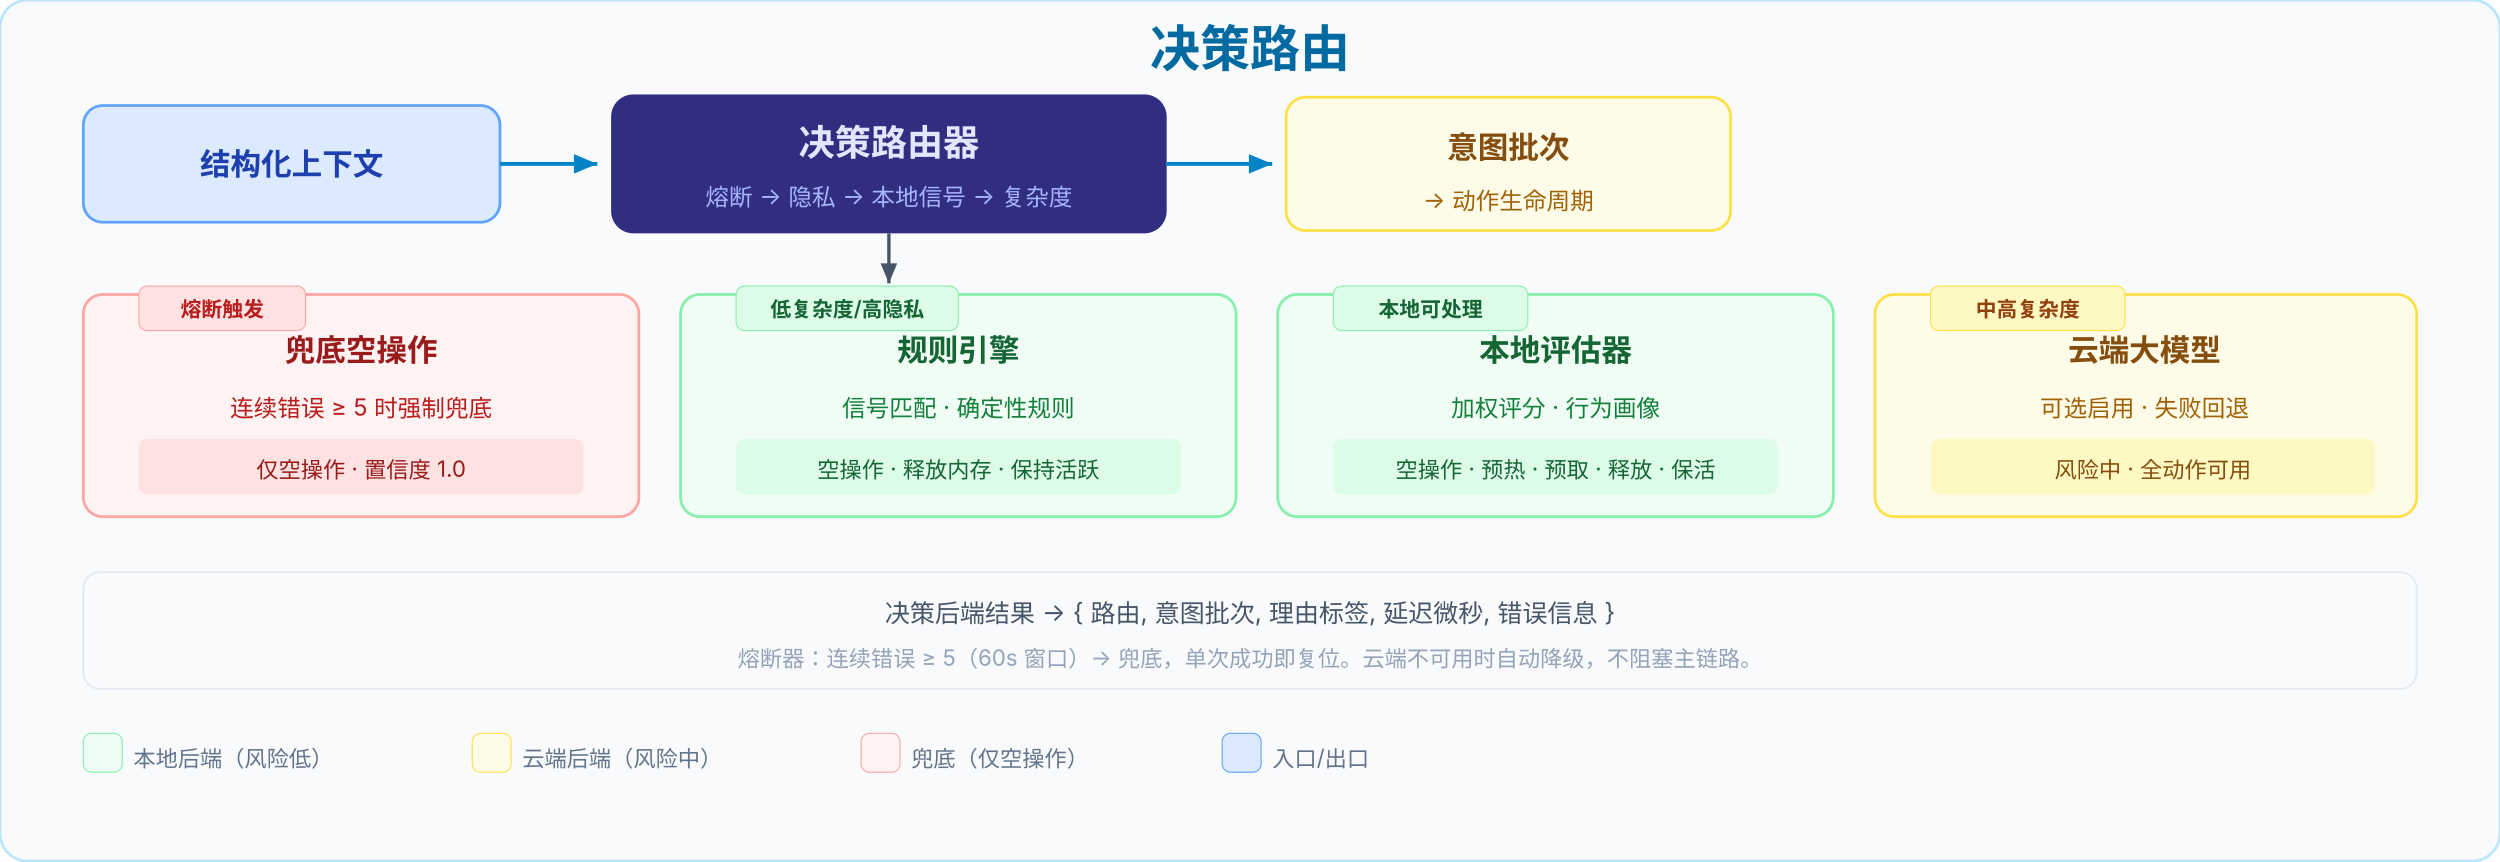
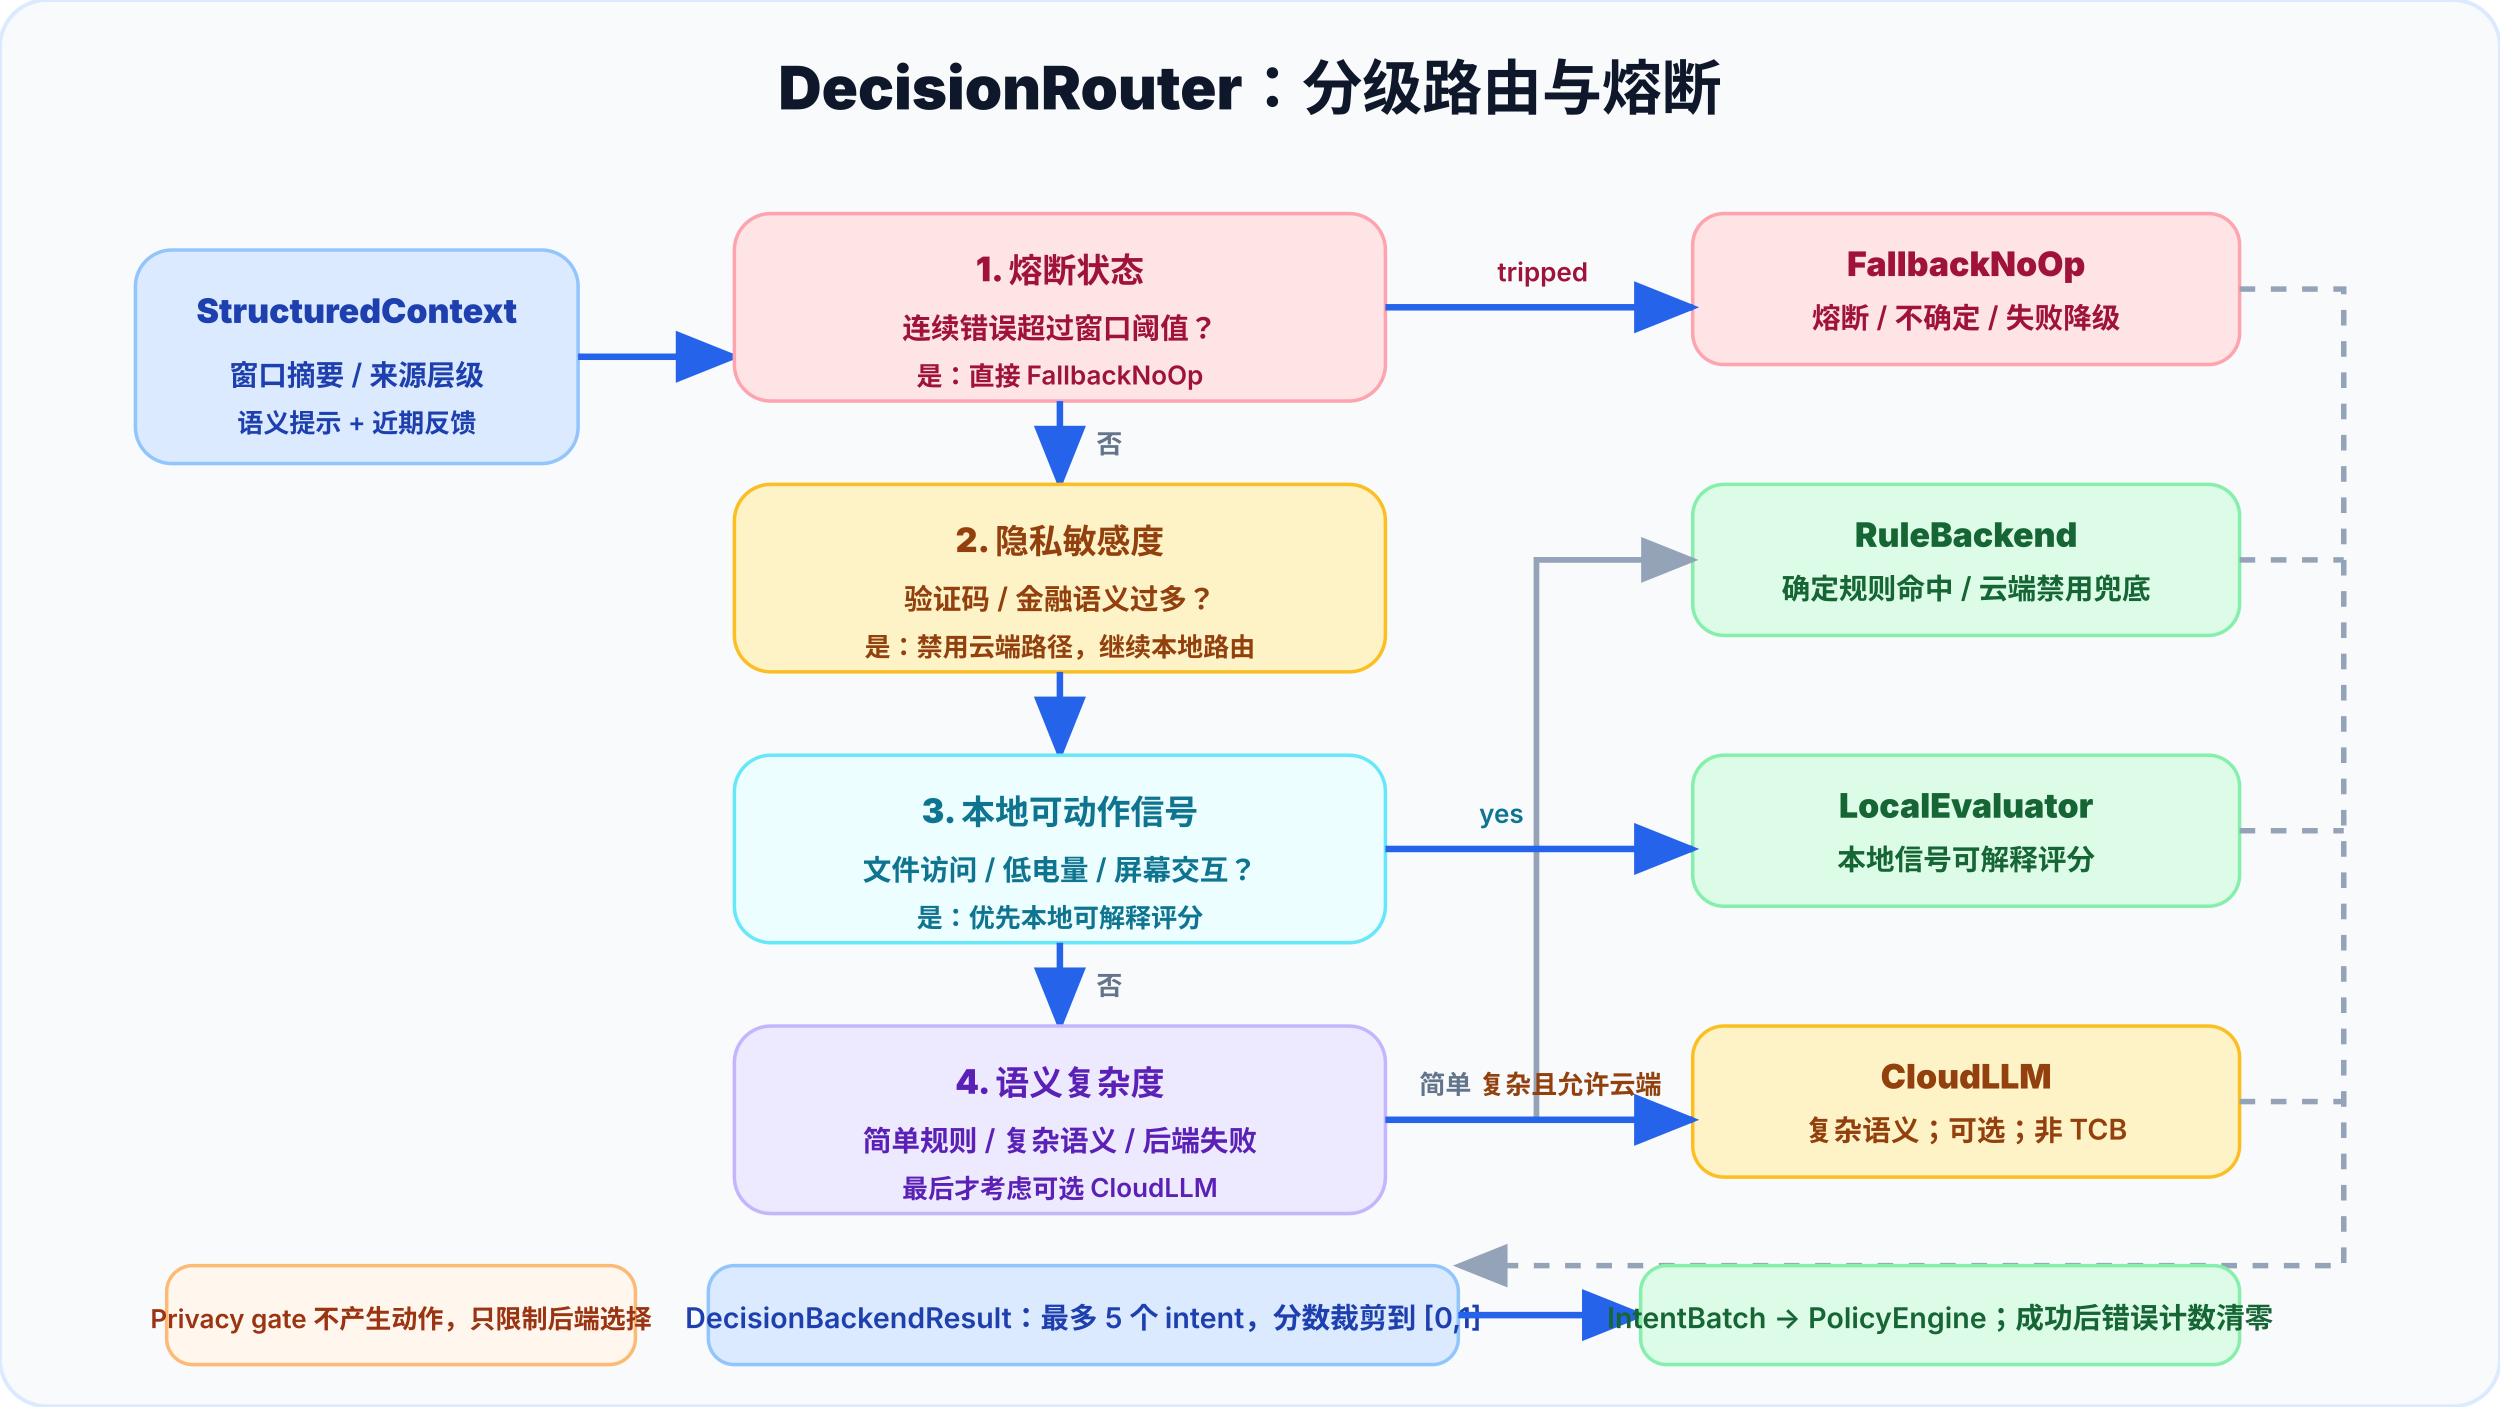
- <svg xmlns="http://www.w3.org/2000/svg" viewBox="0 0 900 310" font-family="system-ui, -apple-system, sans-serif">
+ <svg xmlns="http://www.w3.org/2000/svg" viewBox="0 0 960 540">
  <defs>
-     <marker id="arrow" markerWidth="6" markerHeight="5" refX="6" refY="2.5" orient="auto">
-       <path d="M0,0 L6,2.5 L0,5 Z" fill="#0284c7" />
+     <marker id="arrow" markerWidth="10" markerHeight="8" refX="9" refY="4" orient="auto" markerUnits="strokeWidth">
+       <path d="M0,0 L10,4 L0,8 Z" fill="#2563eb" />
    </marker>
-     <marker id="arrow-down" markerWidth="6" markerHeight="5" refX="6" refY="2.5" orient="auto">
-       <path d="M0,0 L6,2.5 L0,5 Z" fill="#475569" />
+     <marker id="arrow-gray" markerWidth="10" markerHeight="8" refX="9" refY="4" orient="auto" markerUnits="strokeWidth">
+       <path d="M0,0 L10,4 L0,8 Z" fill="#94a3b8" />
    </marker>
+     <style>
+       text { font-family: system-ui, -apple-system, BlinkMacSystemFont, "Segoe UI", sans-serif; }
+       .title { font-size: 23px; font-weight: 850; fill: #0f172a; }
+       .name { font-size: 13px; font-weight: 850; }
+       .desc { font-size: 11px; font-weight: 620; }
+       .tiny { font-size: 10px; font-weight: 620; }
+       .box { stroke-width: 1.35; }
+     </style>
  </defs>
-   <rect width="900" height="310" rx="10" fill="#f8fafc" stroke="#bae6fd" stroke-width="1" />
-   <text x="450" y="24" text-anchor="middle" font-size="18" font-weight="700" fill="#0369a1">决策路由</text>
-   <rect x="30" y="38" width="150" height="42" rx="7" fill="#dbeafe" stroke="#60a5fa" stroke-width="1" />
-   <text x="105" y="63" text-anchor="middle" font-size="11" font-weight="700" fill="#1e40af">结构化上下文</text>
-   <line x1="180" y1="59" x2="215" y2="59" stroke="#0284c7" stroke-width="1.4" marker-end="url(#arrow)" />
-   <rect x="220" y="34" width="200" height="50" rx="8" fill="#312e81" stroke-width="0" />
-   <text x="320" y="56" text-anchor="middle" font-size="13" font-weight="800" fill="#e0e7ff">决策路由器</text>
-   <text x="320" y="74" text-anchor="middle" font-size="8.5" fill="#a5b4fc">熔断 → 隐私 → 本地信号 → 复杂度</text>
-   <line x1="420" y1="59" x2="458" y2="59" stroke="#0284c7" stroke-width="1.4" marker-end="url(#arrow)" />
-   <rect x="463" y="35" width="160" height="48" rx="7" fill="#fefce8" stroke="#fde047" stroke-width="1" />
-   <text x="543" y="57" text-anchor="middle" font-size="11" font-weight="700" fill="#854d0e">意图批次</text>
-   <text x="543" y="75" text-anchor="middle" font-size="8.5" fill="#a16207">→ 动作生命周期</text>
-   <line x1="320" y1="84" x2="320" y2="102" stroke="#475569" stroke-width="1.2" marker-end="url(#arrow-down)" />
-   <rect x="30" y="106" width="200" height="80" rx="7" fill="#fef2f2" stroke="#fca5a5" stroke-width="1" />
-   <rect x="50" y="103" width="60" height="16" rx="3" fill="#fee2e2" stroke="#fca5a5" stroke-width="0.4" />
-   <text x="80" y="114" text-anchor="middle" font-size="7.5" font-weight="600" fill="#b91c1c">熔断触发</text>
-   <text x="130" y="130" text-anchor="middle" font-size="11" font-weight="700" fill="#991b1b">兜底空操作</text>
-   <text x="130" y="150" text-anchor="middle" font-size="8.5" fill="#b91c1c">连续错误 ≥ 5 时强制兜底</text>
-   <rect x="50" y="158" width="160" height="20" rx="3" fill="#fee2e2" />
-   <text x="130" y="172" text-anchor="middle" font-size="8" fill="#991b1b">仅空操作 · 置信度 1.0</text>
-   <rect x="245" y="106" width="200" height="80" rx="7" fill="#f0fdf4" stroke="#86efac" stroke-width="1" />
-   <rect x="265" y="103" width="80" height="16" rx="3" fill="#dcfce7" stroke="#86efac" stroke-width="0.4" />
-   <text x="305" y="114" text-anchor="middle" font-size="7.5" font-weight="600" fill="#166534">低复杂度/高隐私</text>
-   <text x="345" y="130" text-anchor="middle" font-size="11" font-weight="700" fill="#166534">规则引擎</text>
-   <text x="345" y="150" text-anchor="middle" font-size="8.5" fill="#15803d">信号匹配 · 确定性规则</text>
-   <rect x="265" y="158" width="160" height="20" rx="3" fill="#dcfce7" />
-   <text x="345" y="172" text-anchor="middle" font-size="8" fill="#166534">空操作 · 释放内存 · 保持活跃</text>
-   <rect x="460" y="106" width="200" height="80" rx="7" fill="#f0fdf4" stroke="#86efac" stroke-width="1" />
-   <rect x="480" y="103" width="70" height="16" rx="3" fill="#dcfce7" stroke="#86efac" stroke-width="0.4" />
-   <text x="515" y="114" text-anchor="middle" font-size="7.5" font-weight="600" fill="#166534">本地可处理</text>
-   <text x="560" y="130" text-anchor="middle" font-size="11" font-weight="700" fill="#166534">本地评估器</text>
-   <text x="560" y="150" text-anchor="middle" font-size="8.5" fill="#15803d">加权评分 · 行为画像</text>
-   <rect x="480" y="158" width="160" height="20" rx="3" fill="#dcfce7" />
-   <text x="560" y="172" text-anchor="middle" font-size="8" fill="#166534">空操作 · 预热 · 预取 · 释放 · 保活</text>
-   <rect x="675" y="106" width="195" height="80" rx="7" fill="#fefce8" stroke="#fde047" stroke-width="1" />
-   <rect x="695" y="103" width="70" height="16" rx="3" fill="#fef9c3" stroke="#fde047" stroke-width="0.4" />
-   <text x="730" y="114" text-anchor="middle" font-size="7.5" font-weight="600" fill="#92400e">中高复杂度</text>
-   <text x="772" y="130" text-anchor="middle" font-size="11" font-weight="700" fill="#854d0e">云端大模型</text>
-   <text x="772" y="150" text-anchor="middle" font-size="8.5" fill="#a16207">可选启用 · 失败回退</text>
-   <rect x="695" y="158" width="160" height="20" rx="3" fill="#fef9c3" />
-   <text x="775" y="172" text-anchor="middle" font-size="8" fill="#854d0e">风险中 · 全动作可用</text>
-   <rect x="30" y="206" width="840" height="42" rx="6" fill="#f8fafc" stroke="#e2e8f0" stroke-width="0.6" />
-   <text x="450" y="224" text-anchor="middle" font-size="9" fill="#475569">
-     决策后端结果 → { 路由, 意图批次, 理由标签, 延迟微秒, 错误信息 }
-   </text>
-   <text x="450" y="240" text-anchor="middle" font-size="8" fill="#94a3b8">
-     熔断器：连续错误 ≥ 5（60s 窗口）→ 兜底，单次成功即复位。云端不可用时自动降级，不阻塞主链路。
-   </text>
-   <rect x="30" y="264" width="14" height="14" rx="3" fill="#f0fdf4" stroke="#86efac" stroke-width="0.4" />
-   <text x="48" y="276" font-size="8" fill="#64748b">本地后端（风险低）</text>
-   <rect x="170" y="264" width="14" height="14" rx="3" fill="#fefce8" stroke="#fde047" stroke-width="0.4" />
-   <text x="188" y="276" font-size="8" fill="#64748b">云端后端（风险中）</text>
-   <rect x="310" y="264" width="14" height="14" rx="3" fill="#fef2f2" stroke="#fca5a5" stroke-width="0.4" />
-   <text x="328" y="276" font-size="8" fill="#64748b">兜底（仅空操作）</text>
-   <rect x="440" y="264" width="14" height="14" rx="3" fill="#dbeafe" stroke="#60a5fa" stroke-width="0.4" />
-   <text x="458" y="276" font-size="8" fill="#64748b">入口/出口</text>
+   <rect width="960" height="540" rx="18" fill="#f8fafc" stroke="#dbeafe" stroke-width="1.5" />
+   <text x="480" y="42" text-anchor="middle" class="title">DecisionRouter：分级路由与熔断</text>
+   <rect x="52" y="96" width="170" height="82" rx="14" fill="#dbeafe" stroke="#93c5fd" class="box" />
+   <text x="137" y="124" text-anchor="middle" class="name" fill="#1e40af">StructuredContext</text>
+   <text x="137" y="148" text-anchor="middle" class="desc" fill="#1e40af">窗口摘要 / 来源层级</text>
+   <text x="137" y="166" text-anchor="middle" class="tiny" fill="#1e40af">语义提示 + 近期反馈</text>
+   <line x1="222" y1="137" x2="282" y2="137" stroke="#2563eb" stroke-width="2.5" marker-end="url(#arrow)" />
+   <rect x="282" y="82" width="250" height="72" rx="14" fill="#ffe4e6" stroke="#fda4af" class="box" />
+   <text x="407" y="108" text-anchor="middle" class="name" fill="#9f1239">1. 熔断状态</text>
+   <text x="407" y="130" text-anchor="middle" class="desc" fill="#9f1239">连续错误超过窗口阈值？</text>
+   <text x="407" y="148" text-anchor="middle" class="tiny" fill="#9f1239">是：直接 FallbackNoOp</text>
+   <line x1="407" y1="154" x2="407" y2="186" stroke="#2563eb" stroke-width="2.5" marker-end="url(#arrow)" />
+   <text x="421" y="174" class="tiny" fill="#64748b">否</text>
+   <rect x="282" y="186" width="250" height="72" rx="14" fill="#fef3c7" stroke="#fbbf24" class="box" />
+   <text x="407" y="212" text-anchor="middle" class="name" fill="#92400e">2. 隐私敏感度</text>
+   <text x="407" y="234" text-anchor="middle" class="desc" fill="#92400e">验证码 / 金融语义过多？</text>
+   <text x="407" y="252" text-anchor="middle" class="tiny" fill="#92400e">是：禁用云端路径，继续本地路由</text>
+   <line x1="407" y1="258" x2="407" y2="290" stroke="#2563eb" stroke-width="2.5" marker-end="url(#arrow)" />
+   <rect x="282" y="290" width="250" height="72" rx="14" fill="#ecfeff" stroke="#67e8f9" class="box" />
+   <text x="407" y="316" text-anchor="middle" class="name" fill="#0e7490">3. 本地可动作信号</text>
+   <text x="407" y="338" text-anchor="middle" class="desc" fill="#0e7490">文件访问 / 低电量 / 屏幕交互？</text>
+   <text x="407" y="356" text-anchor="middle" class="tiny" fill="#0e7490">是：优先本地可解释评分</text>
+   <line x1="407" y1="362" x2="407" y2="394" stroke="#2563eb" stroke-width="2.5" marker-end="url(#arrow)" />
+   <text x="421" y="382" class="tiny" fill="#64748b">否</text>
+   <rect x="282" y="394" width="250" height="72" rx="14" fill="#ede9fe" stroke="#c4b5fd" class="box" />
+   <text x="407" y="420" text-anchor="middle" class="name" fill="#5b21b6">4. 语义复杂度</text>
+   <text x="407" y="442" text-anchor="middle" class="desc" fill="#5b21b6">简单规则 / 复杂语义 / 后端失败</text>
+   <text x="407" y="460" text-anchor="middle" class="tiny" fill="#5b21b6">最后才考虑可选 CloudLLM</text>
+   <rect x="650" y="82" width="210" height="58" rx="12" fill="#ffe4e6" stroke="#fda4af" class="box" />
+   <text x="755" y="106" text-anchor="middle" class="name" fill="#9f1239">FallbackNoOp</text>
+   <text x="755" y="126" text-anchor="middle" class="desc" fill="#9f1239">熔断 / 不确定 / 失败降级</text>
+   <path d="M532,118 L650,118" fill="none" stroke="#2563eb" stroke-width="2.5" marker-end="url(#arrow)" />
+   <text x="575" y="108" class="tiny" fill="#9f1239">tripped</text>
+   <rect x="650" y="186" width="210" height="58" rx="12" fill="#dcfce7" stroke="#86efac" class="box" />
+   <text x="755" y="210" text-anchor="middle" class="name" fill="#166534">RuleBackend</text>
+   <text x="755" y="230" text-anchor="middle" class="desc" fill="#166534">确定规则命中 / 云端禁用兜底</text>
+   <path d="M532,430 L590,430 L590,215 L650,215" fill="none" stroke="#94a3b8" stroke-width="2.2" marker-end="url(#arrow-gray)" />
+   <text x="545" y="420" class="tiny" fill="#64748b">简单</text>
+   <rect x="650" y="290" width="210" height="58" rx="12" fill="#dcfce7" stroke="#86efac" class="box" />
+   <text x="755" y="314" text-anchor="middle" class="name" fill="#166534">LocalEvaluator</text>
+   <text x="755" y="334" text-anchor="middle" class="desc" fill="#166534">本地信号可解释评分</text>
+   <path d="M532,326 L650,326" fill="none" stroke="#2563eb" stroke-width="2.5" marker-end="url(#arrow)" />
+   <text x="568" y="316" class="tiny" fill="#0e7490">yes</text>
+   <rect x="650" y="394" width="210" height="58" rx="12" fill="#fef3c7" stroke="#fbbf24" class="box" />
+   <text x="755" y="418" text-anchor="middle" class="name" fill="#92400e">CloudLLM</text>
+   <text x="755" y="438" text-anchor="middle" class="desc" fill="#92400e">复杂语义；可选；非 TCB</text>
+   <path d="M532,430 L650,430" fill="none" stroke="#2563eb" stroke-width="2.5" marker-end="url(#arrow)" />
+   <text x="568" y="420" class="tiny" fill="#92400e">复杂且允许云端</text>
+   <path d="M860,111 L900,111 L900,486 L560,486" fill="none" stroke="#94a3b8" stroke-width="2.1" stroke-dasharray="6 6" marker-end="url(#arrow-gray)" />
+   <path d="M860,215 L900,215" fill="none" stroke="#94a3b8" stroke-width="2.1" stroke-dasharray="6 6" />
+   <path d="M860,319 L900,319" fill="none" stroke="#94a3b8" stroke-width="2.1" stroke-dasharray="6 6" />
+   <path d="M860,423 L900,423" fill="none" stroke="#94a3b8" stroke-width="2.1" stroke-dasharray="6 6" />
+   <rect x="272" y="486" width="288" height="38" rx="10" fill="#dbeafe" stroke="#93c5fd" class="box" />
+   <text x="416" y="510" text-anchor="middle" class="desc" fill="#1e40af">DecisionBackendResult：最多 5 个 intent，分数裁剪到 [0,1]</text>
+   <line x1="560" y1="505" x2="630" y2="505" stroke="#2563eb" stroke-width="2.5" marker-end="url(#arrow)" />
+   <rect x="630" y="486" width="230" height="38" rx="10" fill="#dcfce7" stroke="#86efac" class="box" />
+   <text x="745" y="510" text-anchor="middle" class="desc" fill="#166534">IntentBatch → PolicyEngine；成功后错误计数清零</text>
+   <rect x="64" y="486" width="180" height="38" rx="10" fill="#fff7ed" stroke="#fdba74" class="box" />
+   <text x="154" y="510" text-anchor="middle" class="tiny" fill="#9a3412">Privacy gate 不产生动作，只限制后端选择</text>
</svg>
